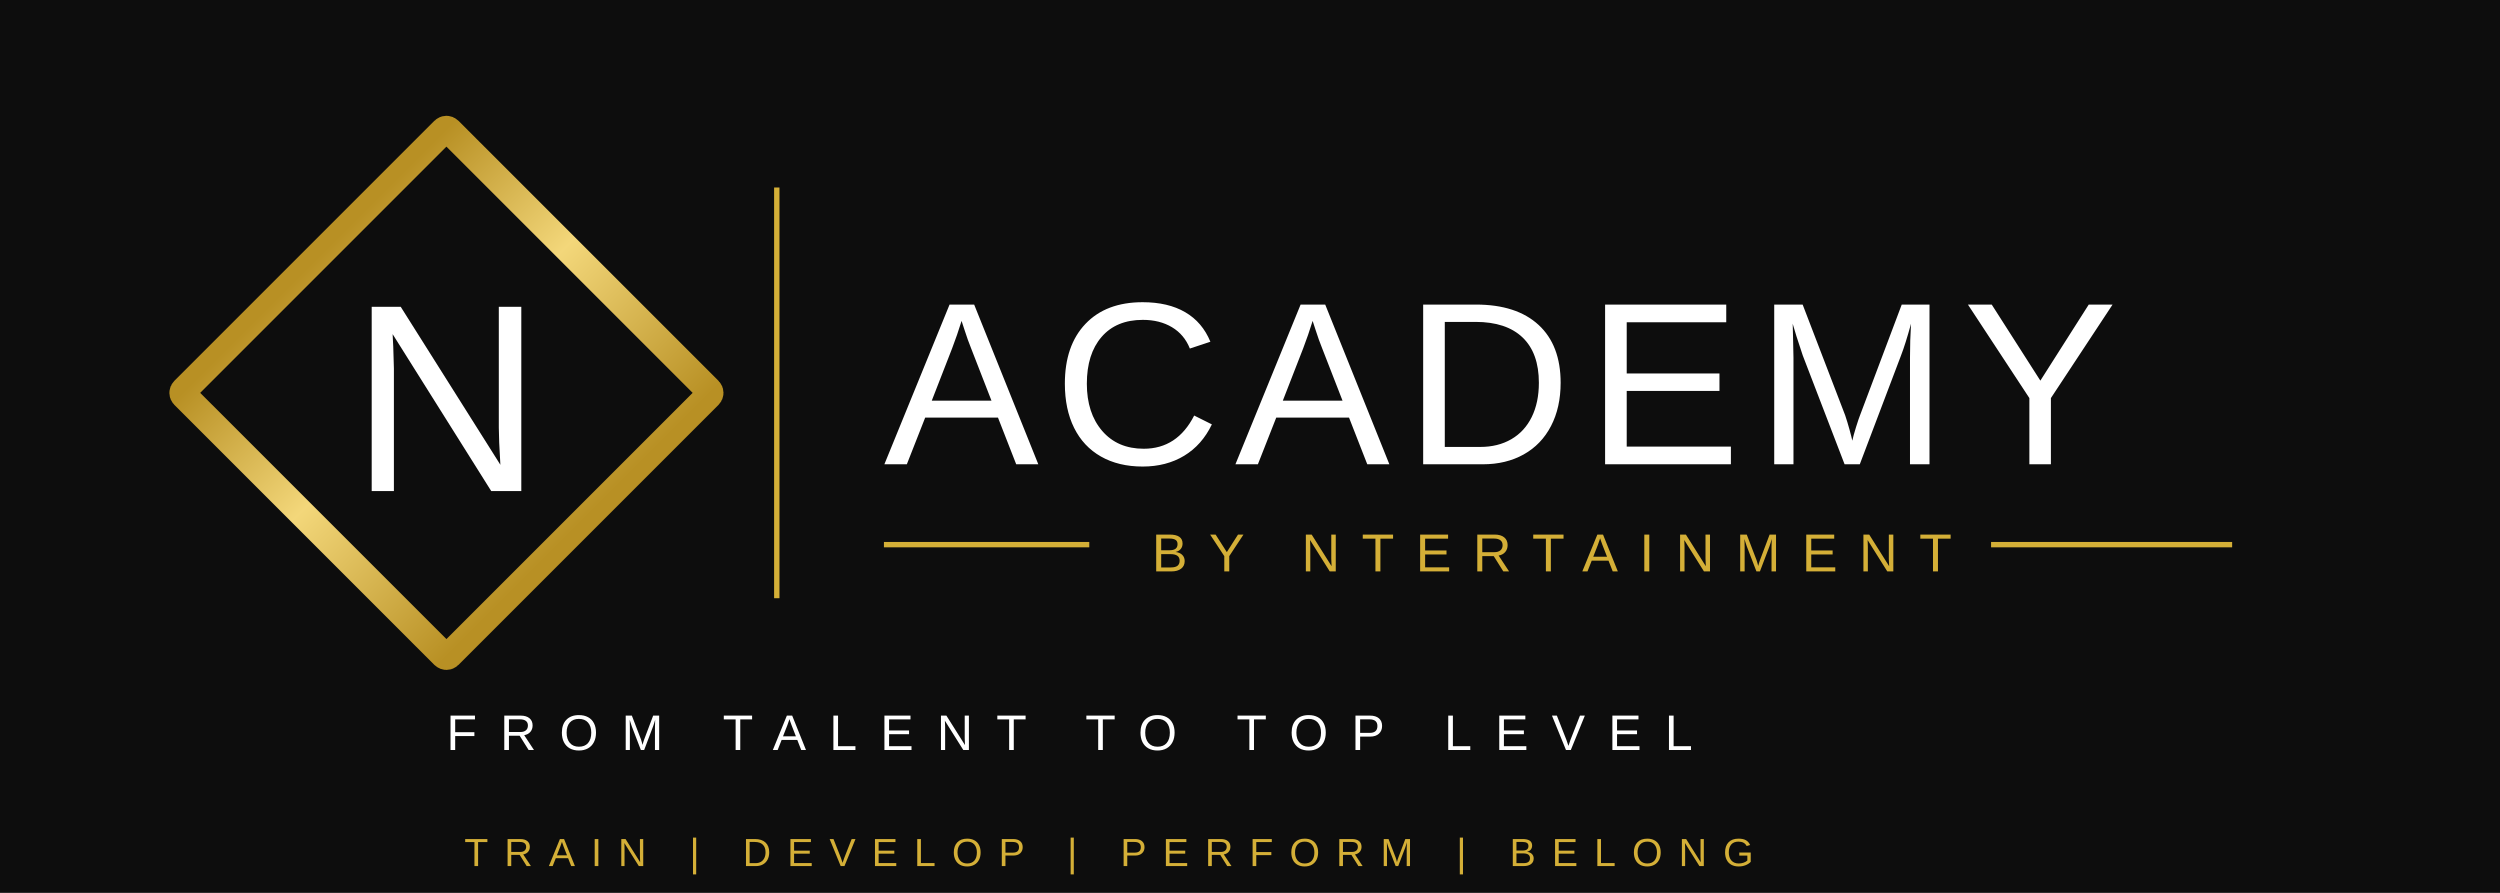
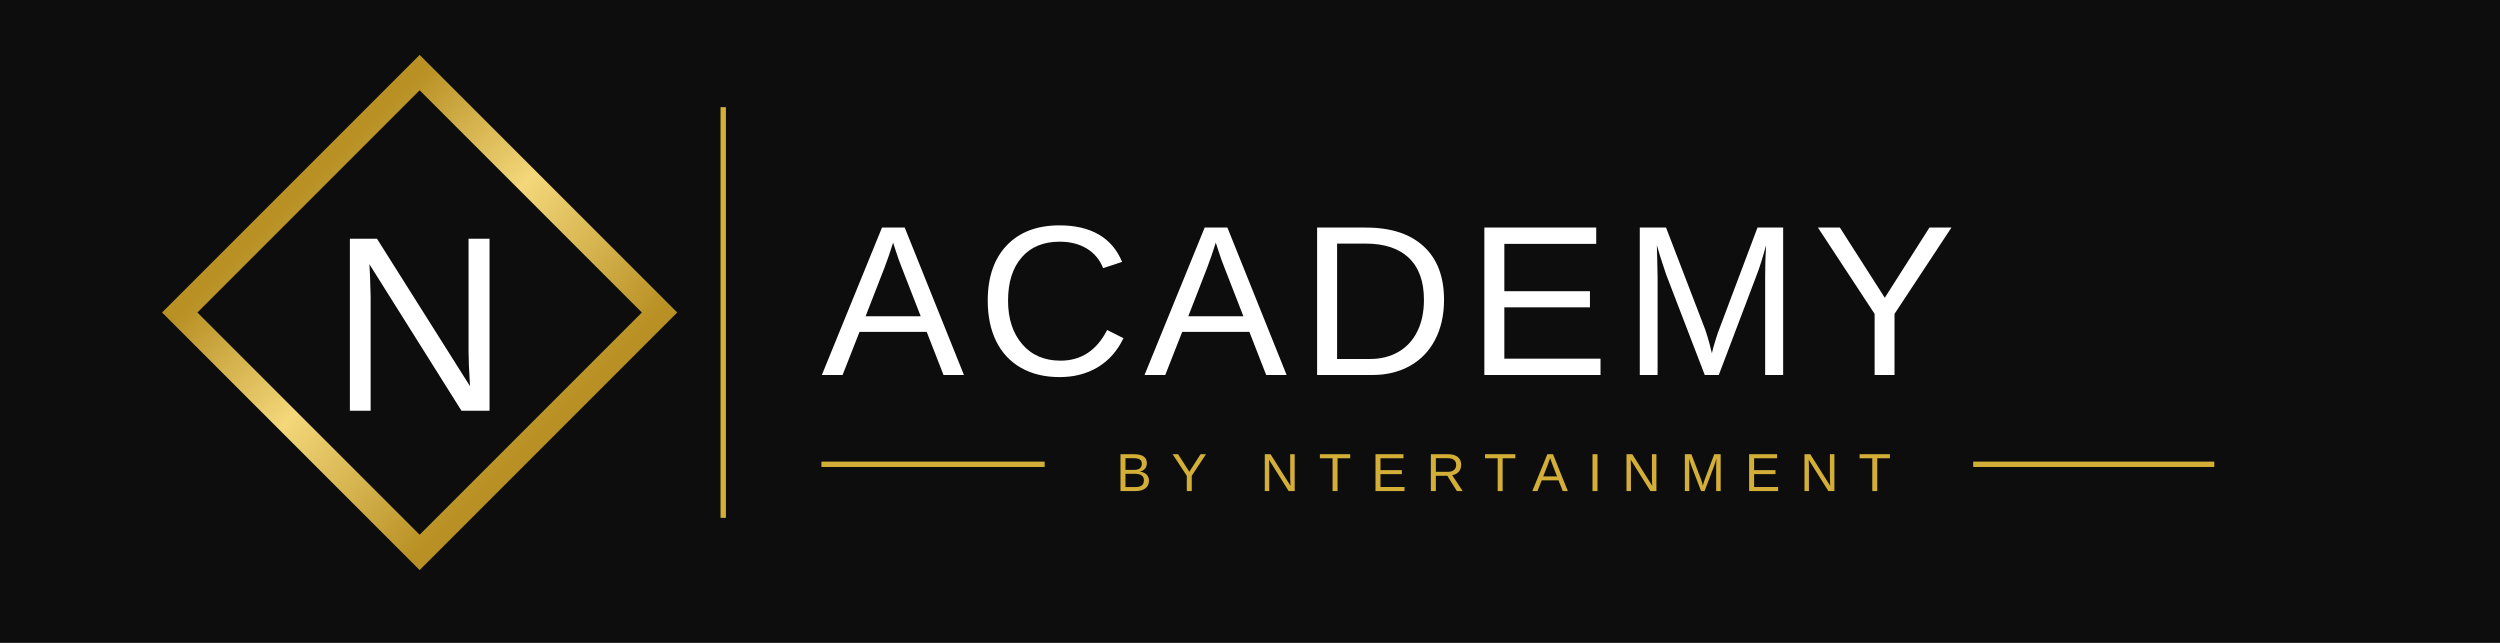
- <svg xmlns="http://www.w3.org/2000/svg" viewBox="0 0 1400 500" role="img" aria-label="N-Academy by Ntertainment">
+ <svg xmlns="http://www.w3.org/2000/svg" viewBox="0 0 1400 360" role="img" aria-label="N-Academy by Ntertainment">
  <defs>
    <linearGradient id="g" x1="0" x2="1">
      <stop stop-color="#b89024" />
      <stop offset=".45" stop-color="#f3d77a" />
      <stop offset="1" stop-color="#b89024" />
    </linearGradient>
  </defs>
-   <rect width="1400" height="500" fill="#0d0d0d" />
-   <g transform="translate(75 70)">
-     <rect x="70" y="45" width="210" height="210" rx="2" fill="none" stroke="url(#g)" stroke-width="15" transform="rotate(45 175 150)" />
-     <text x="175" y="205" text-anchor="middle" fill="#fff" font-family="Montserrat,Arial,sans-serif" font-size="150" font-weight="500">N</text>
-     <line x1="360" y1="35" x2="360" y2="265" stroke="#d4af37" stroke-width="3" />
-     <text x="420" y="190" fill="#fff" font-family="Montserrat,Arial,sans-serif" font-size="130" font-weight="500" letter-spacing="8">ACADEMY</text>
-     <line x1="420" y1="235" x2="535" y2="235" stroke="#d4af37" stroke-width="3" />
-     <text x="570" y="250" fill="#d4af37" font-family="Montserrat,Arial,sans-serif" font-size="30" letter-spacing="12">BY NTERTAINMENT</text>
-     <line x1="1040" y1="235" x2="1175" y2="235" stroke="#d4af37" stroke-width="3" />
-     <text x="175" y="350" fill="#fff" font-family="Montserrat,Arial,sans-serif" font-size="28" letter-spacing="13">FROM TALENT TO TOP LEVEL</text>
-     <text x="185" y="415" fill="#d4af37" font-family="Montserrat,Arial,sans-serif" font-size="22" letter-spacing="9">TRAIN  |  DEVELOP  |  PERFORM  |  BELONG</text>
+   <rect width="1400" height="360" fill="#0d0d0d" />
+   <g transform="translate(70 35)">
+     <rect x="70" y="45" width="190" height="190" fill="none" stroke="url(#g)" stroke-width="14" transform="rotate(45 165 140)" />
+     <text x="165" y="195" text-anchor="middle" fill="#fff" font-family="Montserrat,Arial,sans-serif" font-size="140" font-weight="500">N</text>
+     <line x1="335" y1="25" x2="335" y2="255" stroke="#d4af37" stroke-width="3" />
+     <text x="390" y="175" fill="#fff" font-family="Montserrat,Arial,sans-serif" font-size="120" font-weight="500" letter-spacing="7">ACADEMY</text>
+     <line x1="390" y1="225" x2="515" y2="225" stroke="#d4af37" stroke-width="3" />
+     <text x="555" y="240" fill="#d4af37" font-family="Montserrat,Arial,sans-serif" font-size="30" letter-spacing="11">BY NTERTAINMENT</text>
+     <line x1="1035" y1="225" x2="1170" y2="225" stroke="#d4af37" stroke-width="3" />
  </g>
</svg>
